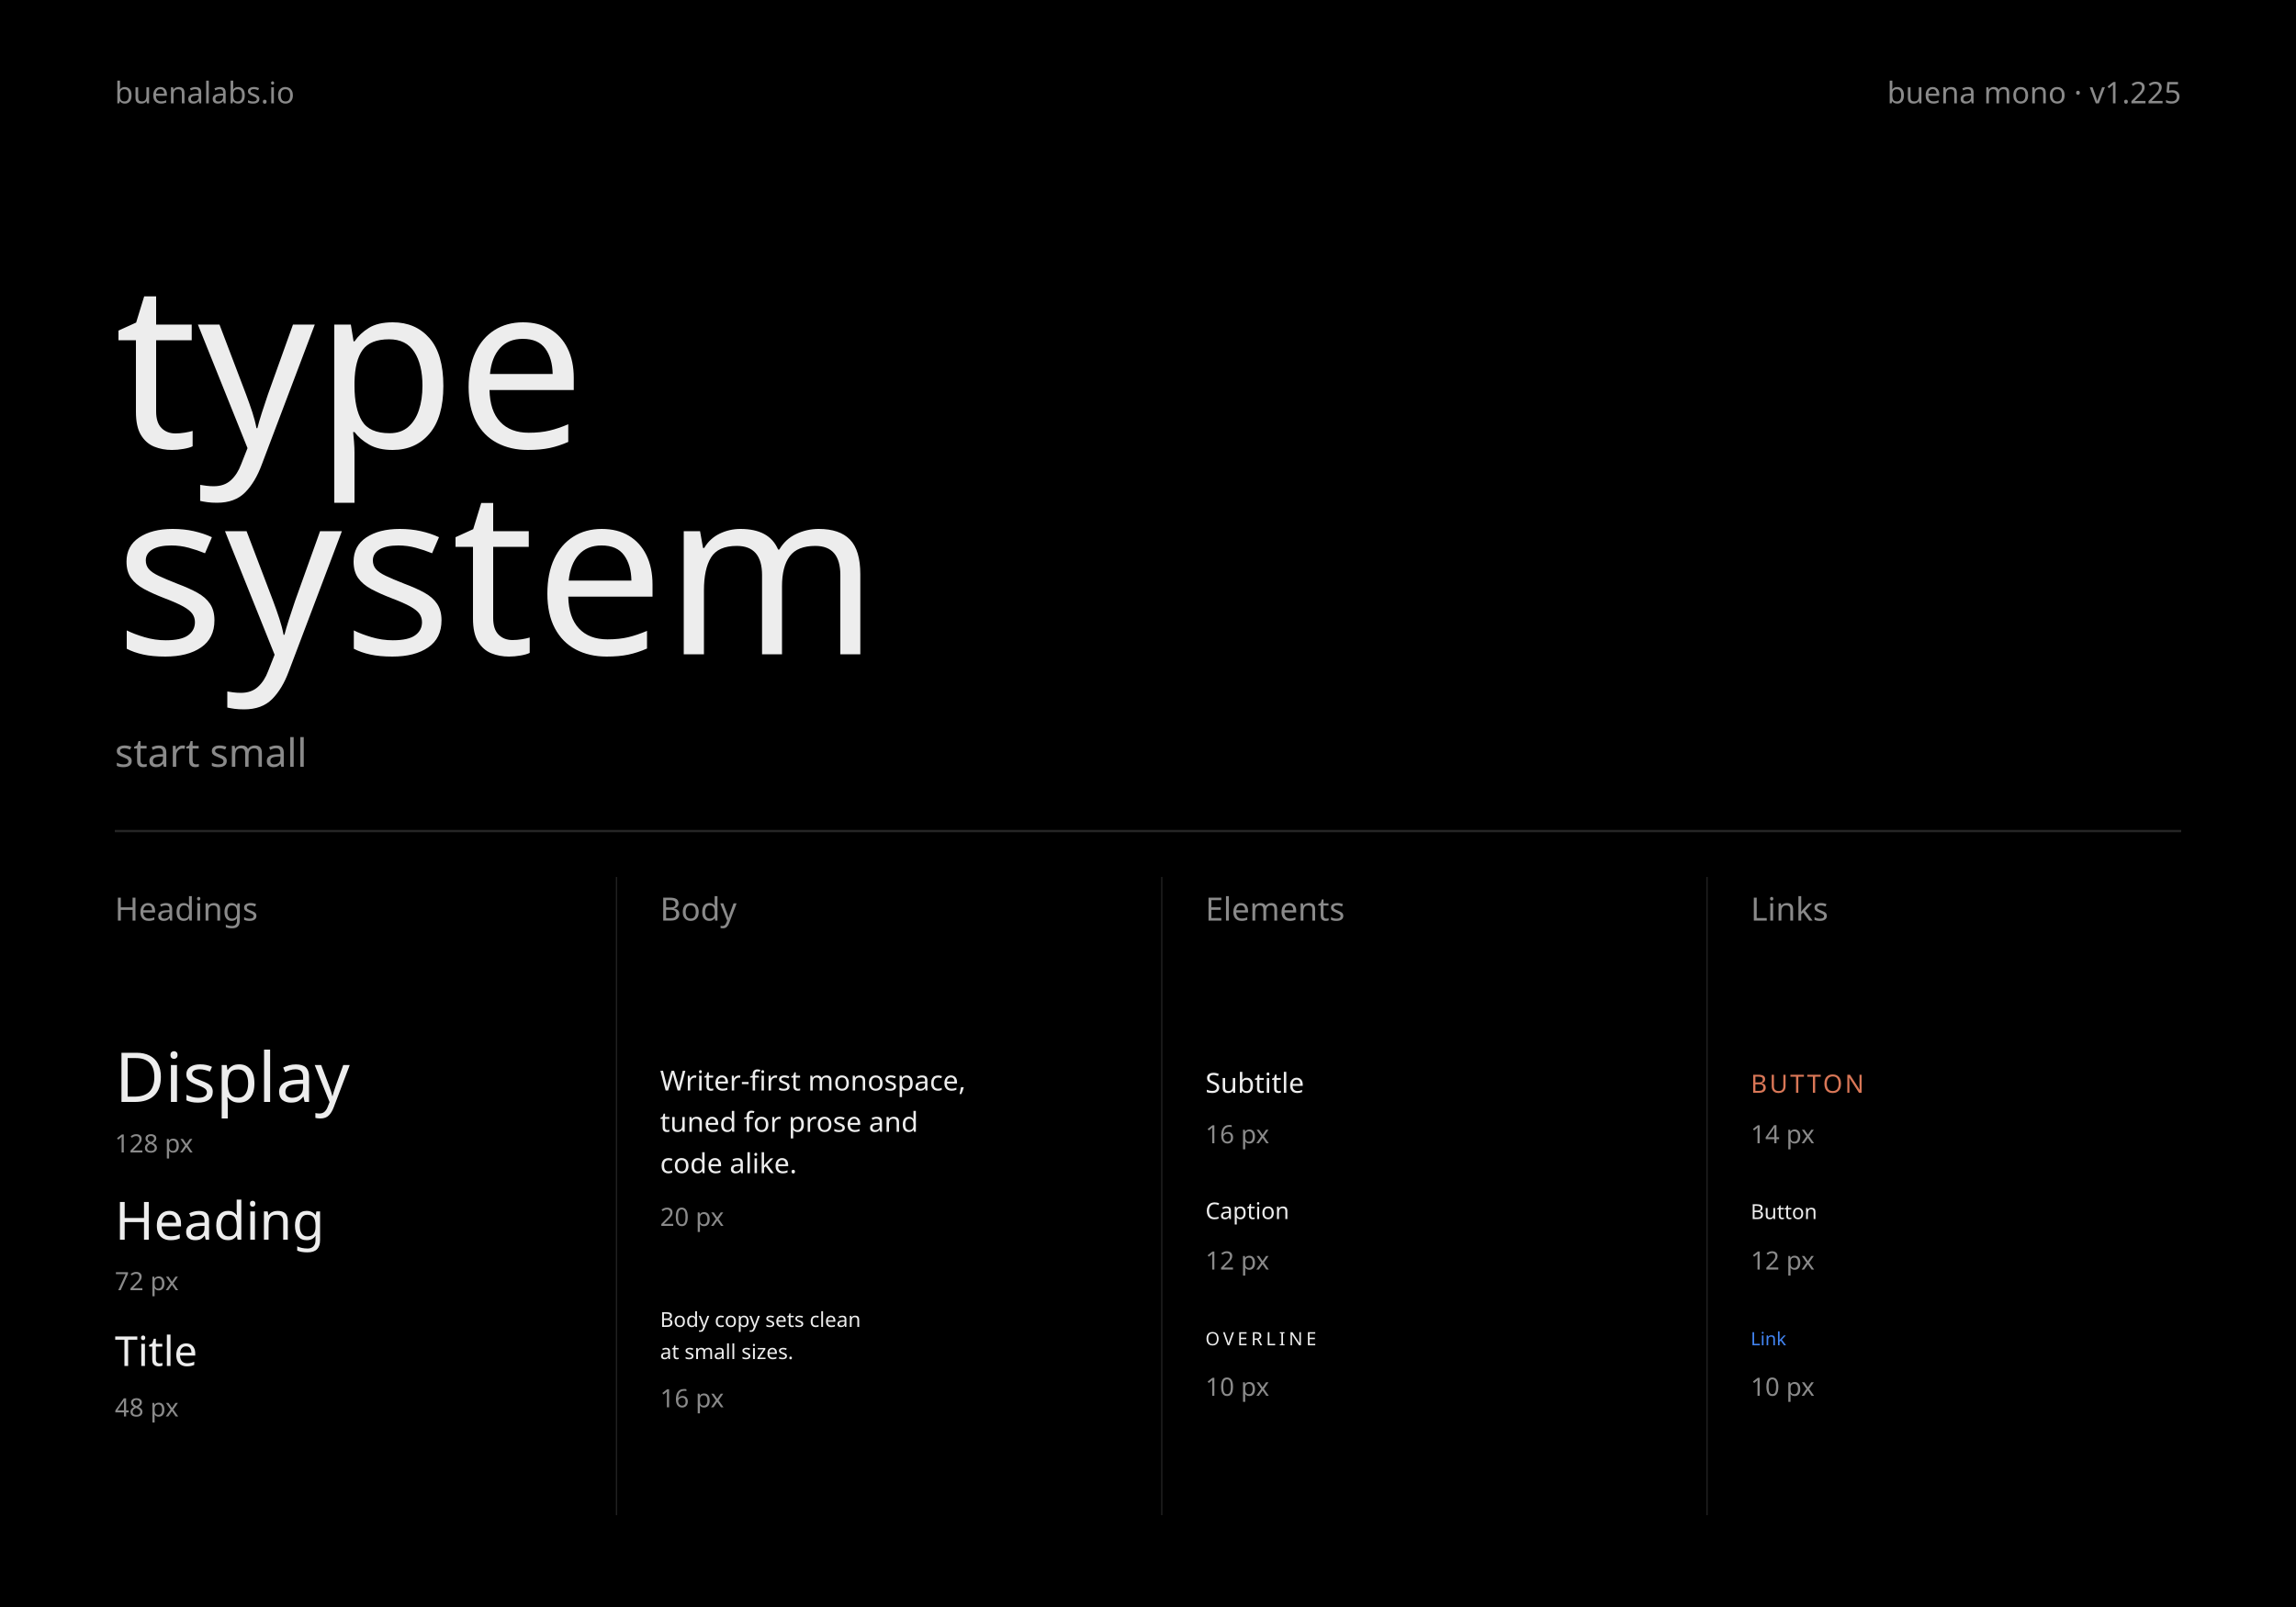
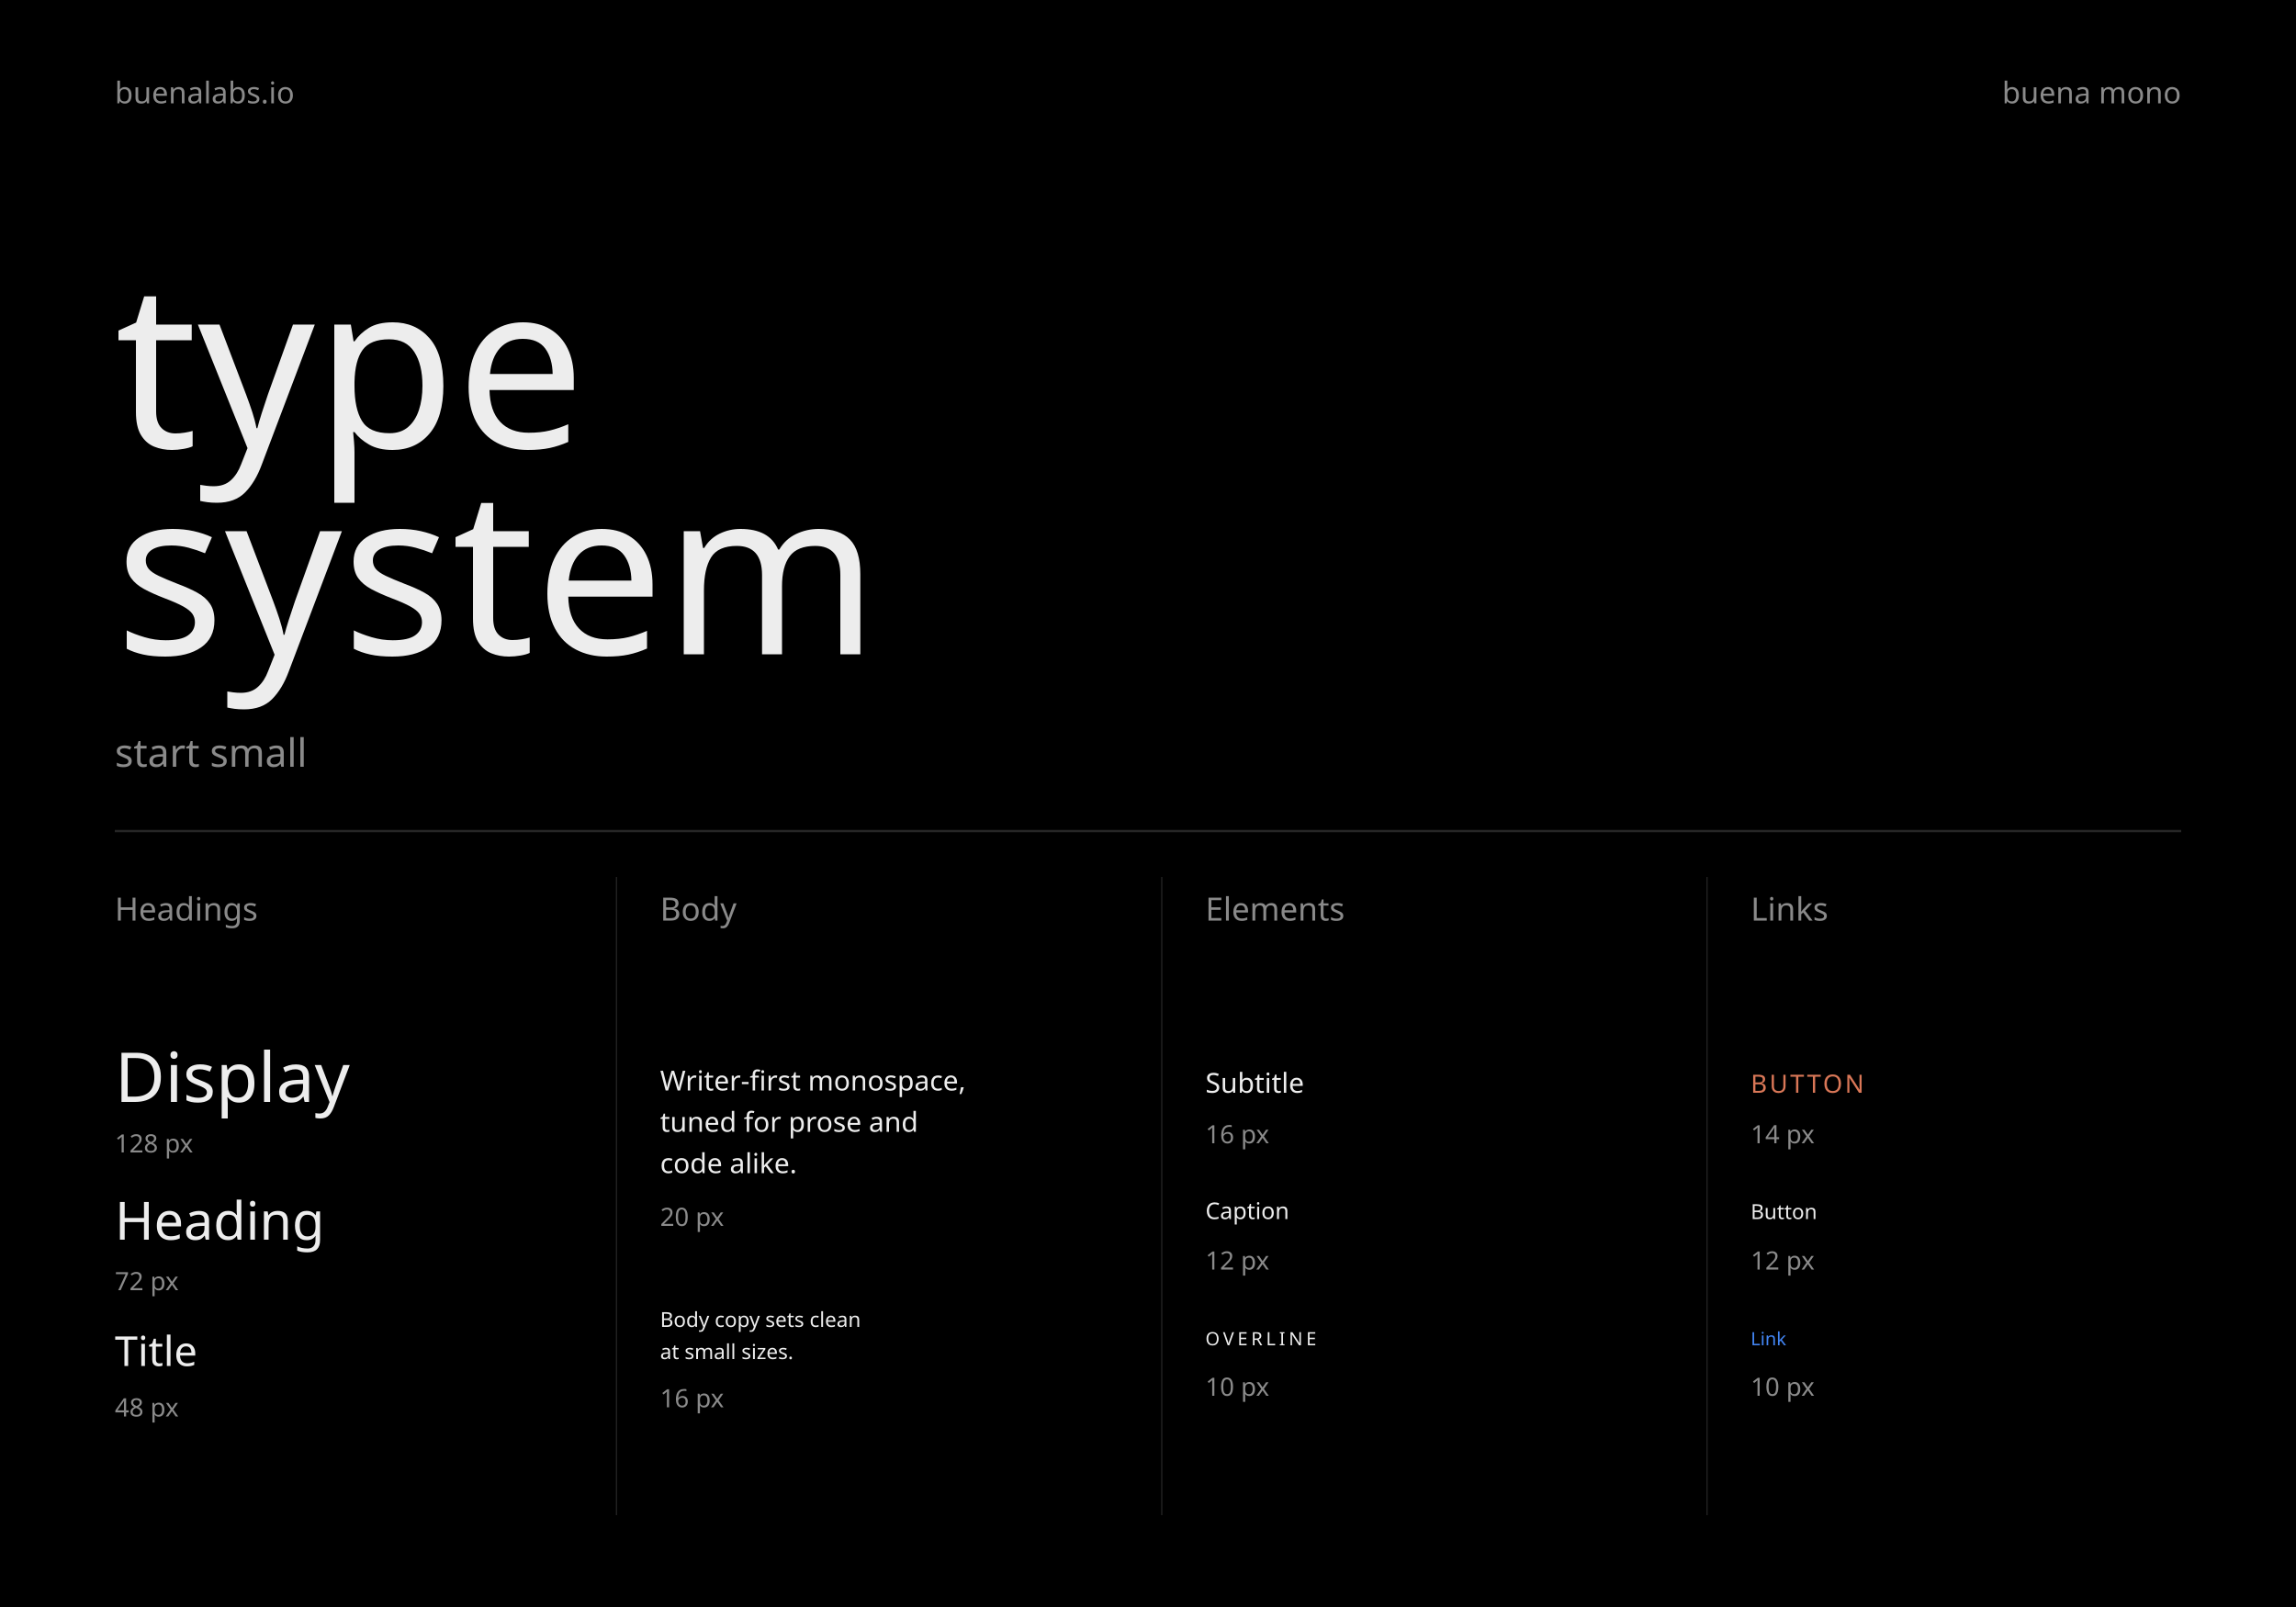
<svg xmlns="http://www.w3.org/2000/svg" width="2000" height="1400" viewBox="0 0 2000 1400">
  <rect x="0" y="0" width="2000" height="1400" rx="0" fill="#000000" />
  <text x="100" y="90" font-family="Buena Mono" font-size="26" font-weight="400" fill="#8a8a8a" text-anchor="start" xml:space="preserve">buenalabs.io</text>
-   <text x="1900" y="90" font-family="Buena Mono" font-size="26" font-weight="400" fill="#8a8a8a" text-anchor="end" xml:space="preserve">buena mono · v1.225</text>
+   <text x="1900" y="90" font-family="Buena Mono" font-size="26" font-weight="400" fill="#8a8a8a" text-anchor="end" xml:space="preserve">buena mono</text>
  <text x="100" y="390" font-family="Buena Mono" font-size="200" font-weight="400" fill="#ededed" text-anchor="start" xml:space="preserve">type</text>
  <text x="100" y="570" font-family="Buena Mono" font-size="200" font-weight="400" fill="#ededed" text-anchor="start" xml:space="preserve">system</text>
  <text x="100" y="668" font-family="Buena Mono" font-size="34" font-weight="400" fill="#8a8a8a" text-anchor="start" xml:space="preserve">start small</text>
  <line x1="100" y1="724" x2="1900" y2="724" stroke="#262626" stroke-width="2" />
  <text x="100" y="802" font-family="Buena Mono" font-size="28" font-weight="400" fill="#8a8a8a" text-anchor="start" xml:space="preserve">Headings</text>
  <line x1="537" y1="764" x2="537" y2="1320" stroke="#262626" stroke-width="1" />
  <text x="575" y="802" font-family="Buena Mono" font-size="28" font-weight="400" fill="#8a8a8a" text-anchor="start" xml:space="preserve">Body</text>
  <line x1="1012" y1="764" x2="1012" y2="1320" stroke="#262626" stroke-width="1" />
  <text x="1050" y="802" font-family="Buena Mono" font-size="28" font-weight="400" fill="#8a8a8a" text-anchor="start" xml:space="preserve">Elements</text>
  <line x1="1487" y1="764" x2="1487" y2="1320" stroke="#262626" stroke-width="1" />
  <text x="1525" y="802" font-family="Buena Mono" font-size="28" font-weight="400" fill="#8a8a8a" text-anchor="start" xml:space="preserve">Links</text>
  <text x="100" y="960" font-family="Buena Mono" font-size="60" font-weight="400" fill="#ededed" text-anchor="start" xml:space="preserve">Display</text>
  <text x="100" y="1004" font-family="Buena Mono" font-size="22" font-weight="400" fill="#8a8a8a" text-anchor="start" xml:space="preserve">128 px</text>
  <text x="100" y="1080" font-family="Buena Mono" font-size="46" font-weight="400" fill="#ededed" text-anchor="start" xml:space="preserve">Heading</text>
  <text x="100" y="1124" font-family="Buena Mono" font-size="22" font-weight="400" fill="#8a8a8a" text-anchor="start" xml:space="preserve">72 px</text>
  <text x="100" y="1190" font-family="Buena Mono" font-size="36" font-weight="400" fill="#ededed" text-anchor="start" xml:space="preserve">Title</text>
  <text x="100" y="1234" font-family="Buena Mono" font-size="22" font-weight="400" fill="#8a8a8a" text-anchor="start" xml:space="preserve">48 px</text>
  <text x="575" y="950" font-family="Buena Mono" font-size="24" font-weight="400" fill="#ededed" text-anchor="start" xml:space="preserve">Writer-first monospace,</text>
  <text x="575" y="986" font-family="Buena Mono" font-size="24" font-weight="400" fill="#ededed" text-anchor="start" xml:space="preserve">tuned for prose and</text>
  <text x="575" y="1022" font-family="Buena Mono" font-size="24" font-weight="400" fill="#ededed" text-anchor="start" xml:space="preserve">code alike.</text>
  <text x="575" y="1068" font-family="Buena Mono" font-size="22" font-weight="400" fill="#8a8a8a" text-anchor="start" xml:space="preserve">20 px</text>
  <text x="575" y="1156" font-family="Buena Mono" font-size="18" font-weight="400" fill="#ededed" text-anchor="start" xml:space="preserve">Body copy sets clean</text>
  <text x="575" y="1184" font-family="Buena Mono" font-size="18" font-weight="400" fill="#ededed" text-anchor="start" xml:space="preserve">at small sizes.</text>
  <text x="575" y="1226" font-family="Buena Mono" font-size="22" font-weight="400" fill="#8a8a8a" text-anchor="start" xml:space="preserve">16 px</text>
  <text x="1050" y="952" font-family="Buena Mono" font-size="24" font-weight="400" fill="#ededed" text-anchor="start" xml:space="preserve">Subtitle</text>
  <text x="1050" y="996" font-family="Buena Mono" font-size="22" font-weight="400" fill="#8a8a8a" text-anchor="start" xml:space="preserve">16 px</text>
  <text x="1050" y="1062" font-family="Buena Mono" font-size="20" font-weight="400" fill="#ededed" text-anchor="start" xml:space="preserve">Caption</text>
  <text x="1050" y="1106" font-family="Buena Mono" font-size="22" font-weight="400" fill="#8a8a8a" text-anchor="start" xml:space="preserve">12 px</text>
  <text x="1050" y="1172" font-family="Buena Mono" font-size="16" fill="#ededed" text-anchor="start" letter-spacing="3" xml:space="preserve">OVERLINE</text>
  <text x="1050" y="1216" font-family="Buena Mono" font-size="22" font-weight="400" fill="#8a8a8a" text-anchor="start" xml:space="preserve">10 px</text>
  <text x="1525" y="952" font-family="Buena Mono" font-size="22" fill="#d97757" text-anchor="start" letter-spacing="2" xml:space="preserve">BUTTON</text>
  <text x="1525" y="996" font-family="Buena Mono" font-size="22" font-weight="400" fill="#8a8a8a" text-anchor="start" xml:space="preserve">14 px</text>
  <text x="1525" y="1062" font-family="Buena Mono" font-size="18" font-weight="400" fill="#ededed" text-anchor="start" xml:space="preserve">Button</text>
  <text x="1525" y="1106" font-family="Buena Mono" font-size="22" font-weight="400" fill="#8a8a8a" text-anchor="start" xml:space="preserve">12 px</text>
  <text x="1525" y="1172" font-family="Buena Mono" font-size="16" font-weight="400" fill="#4285f4" text-anchor="start" xml:space="preserve">Link</text>
  <text x="1525" y="1216" font-family="Buena Mono" font-size="22" font-weight="400" fill="#8a8a8a" text-anchor="start" xml:space="preserve">10 px</text>
</svg>
